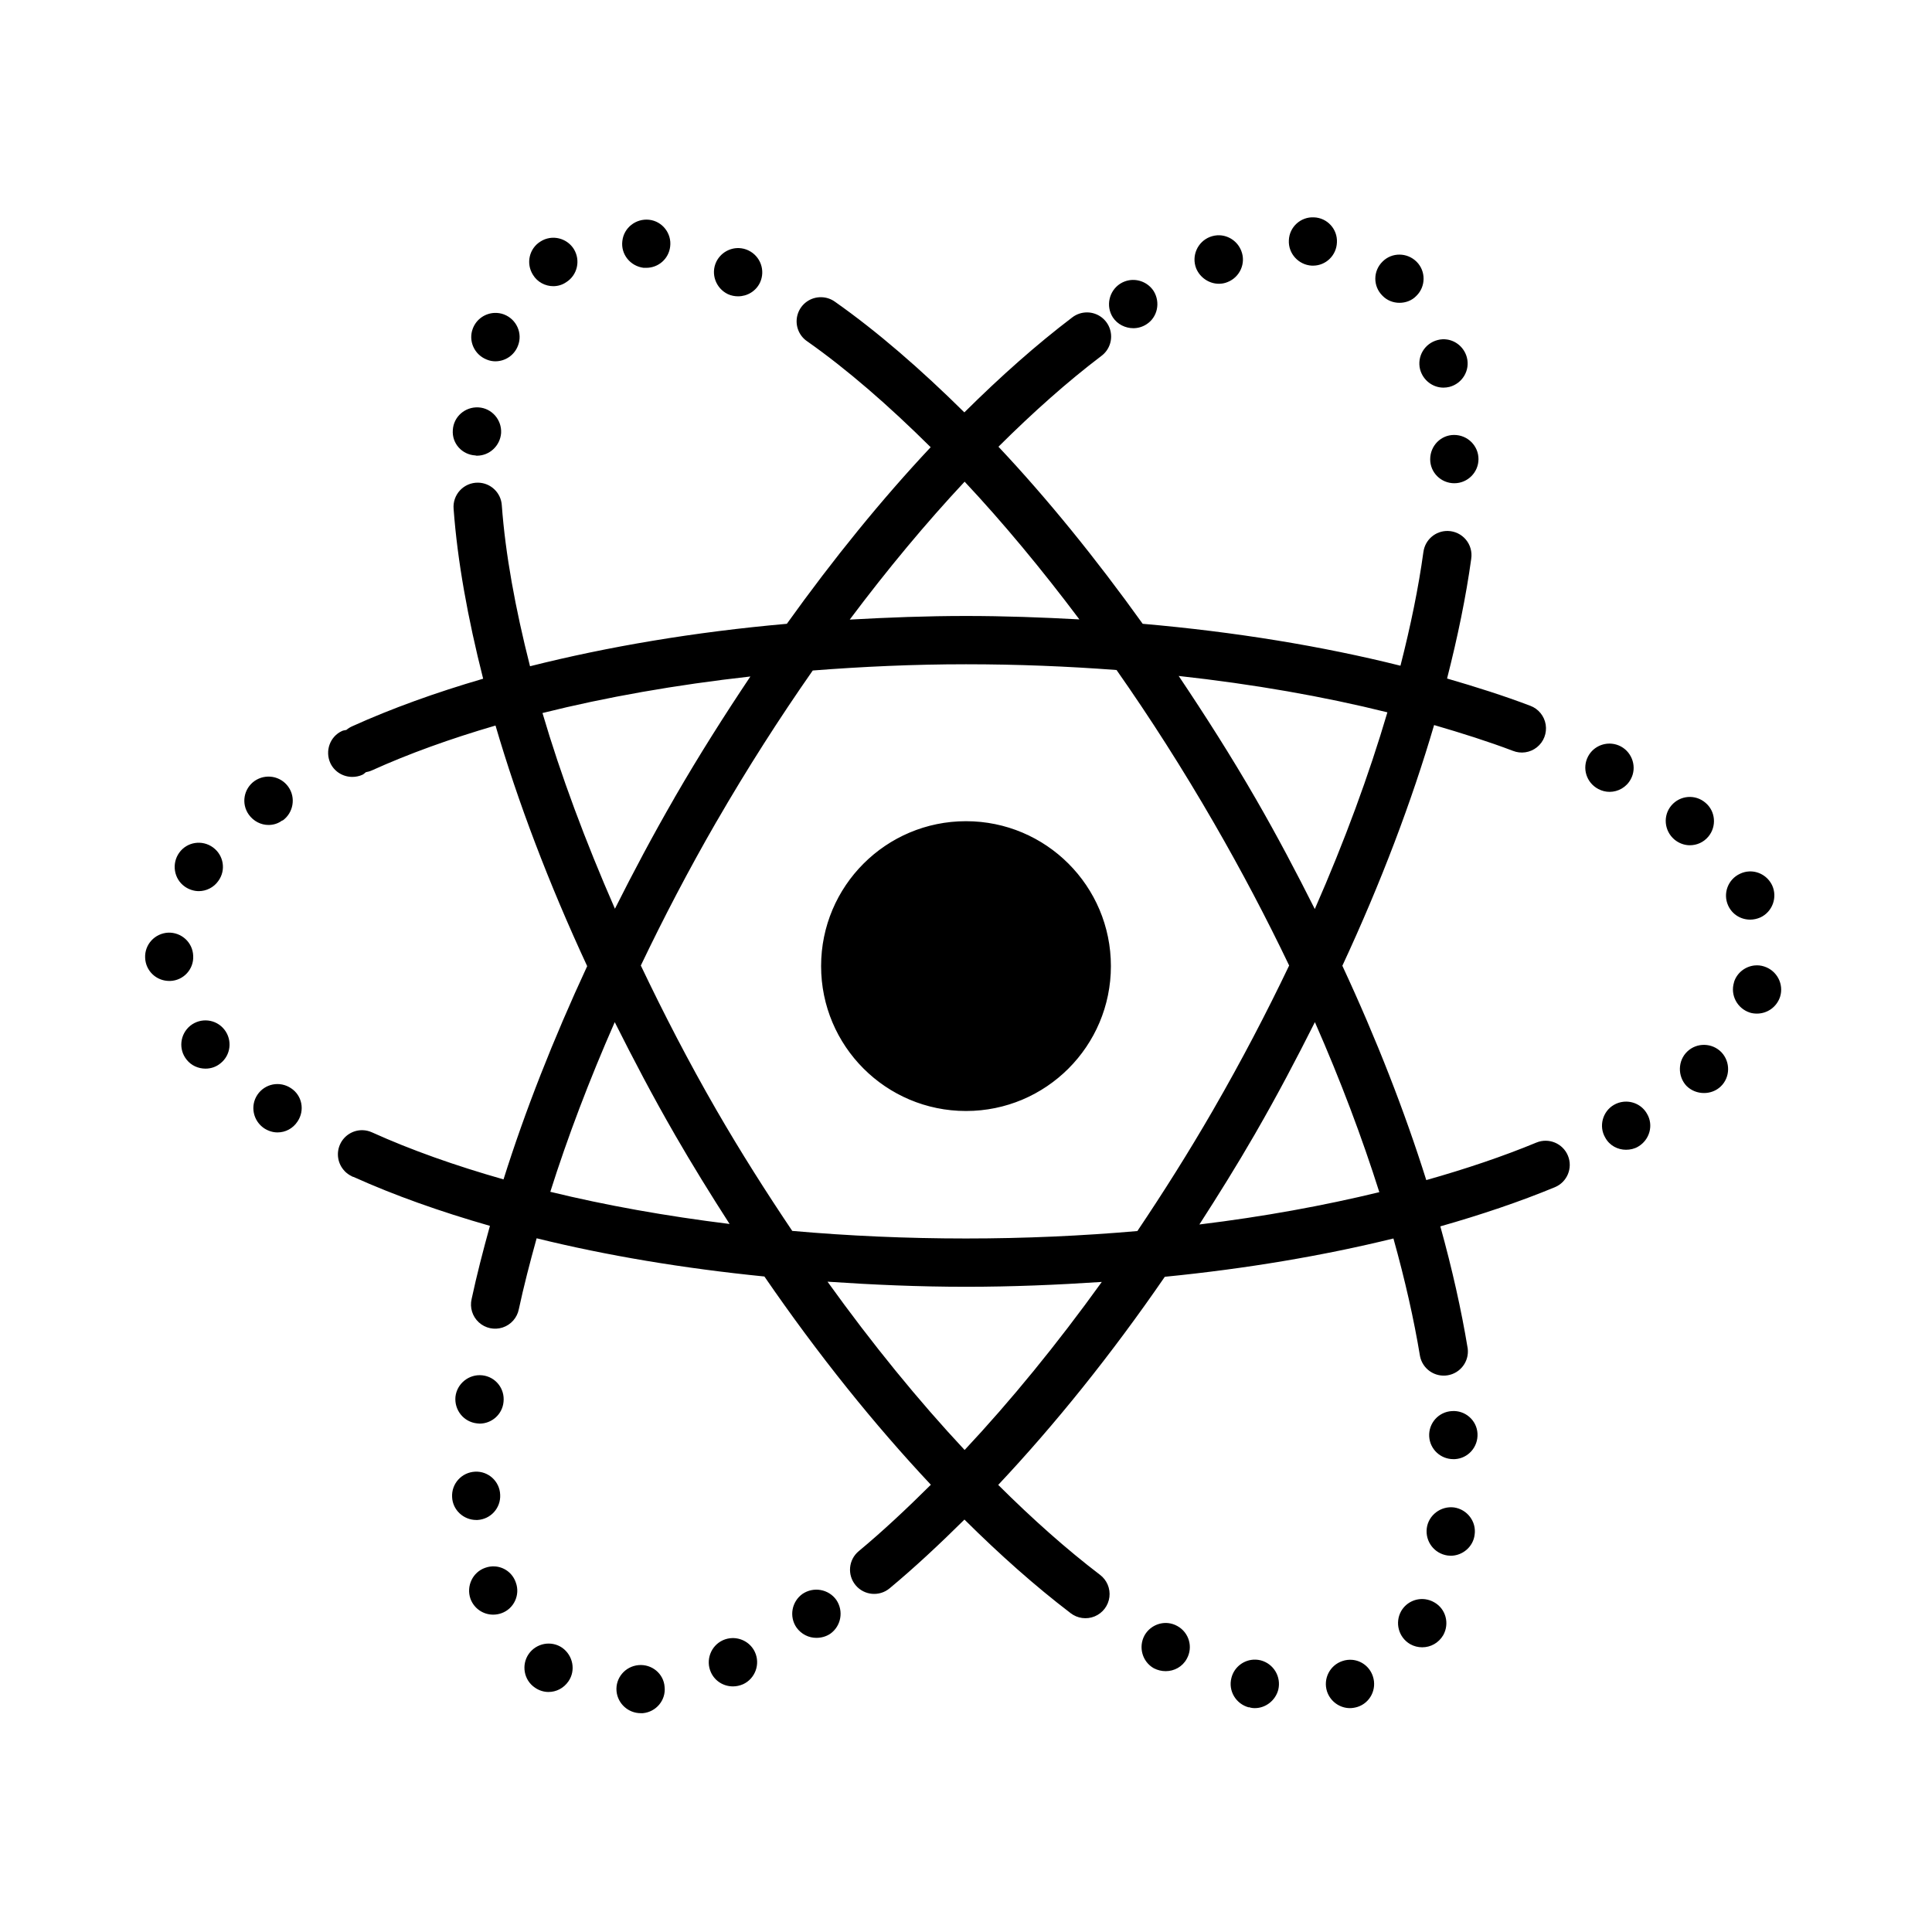
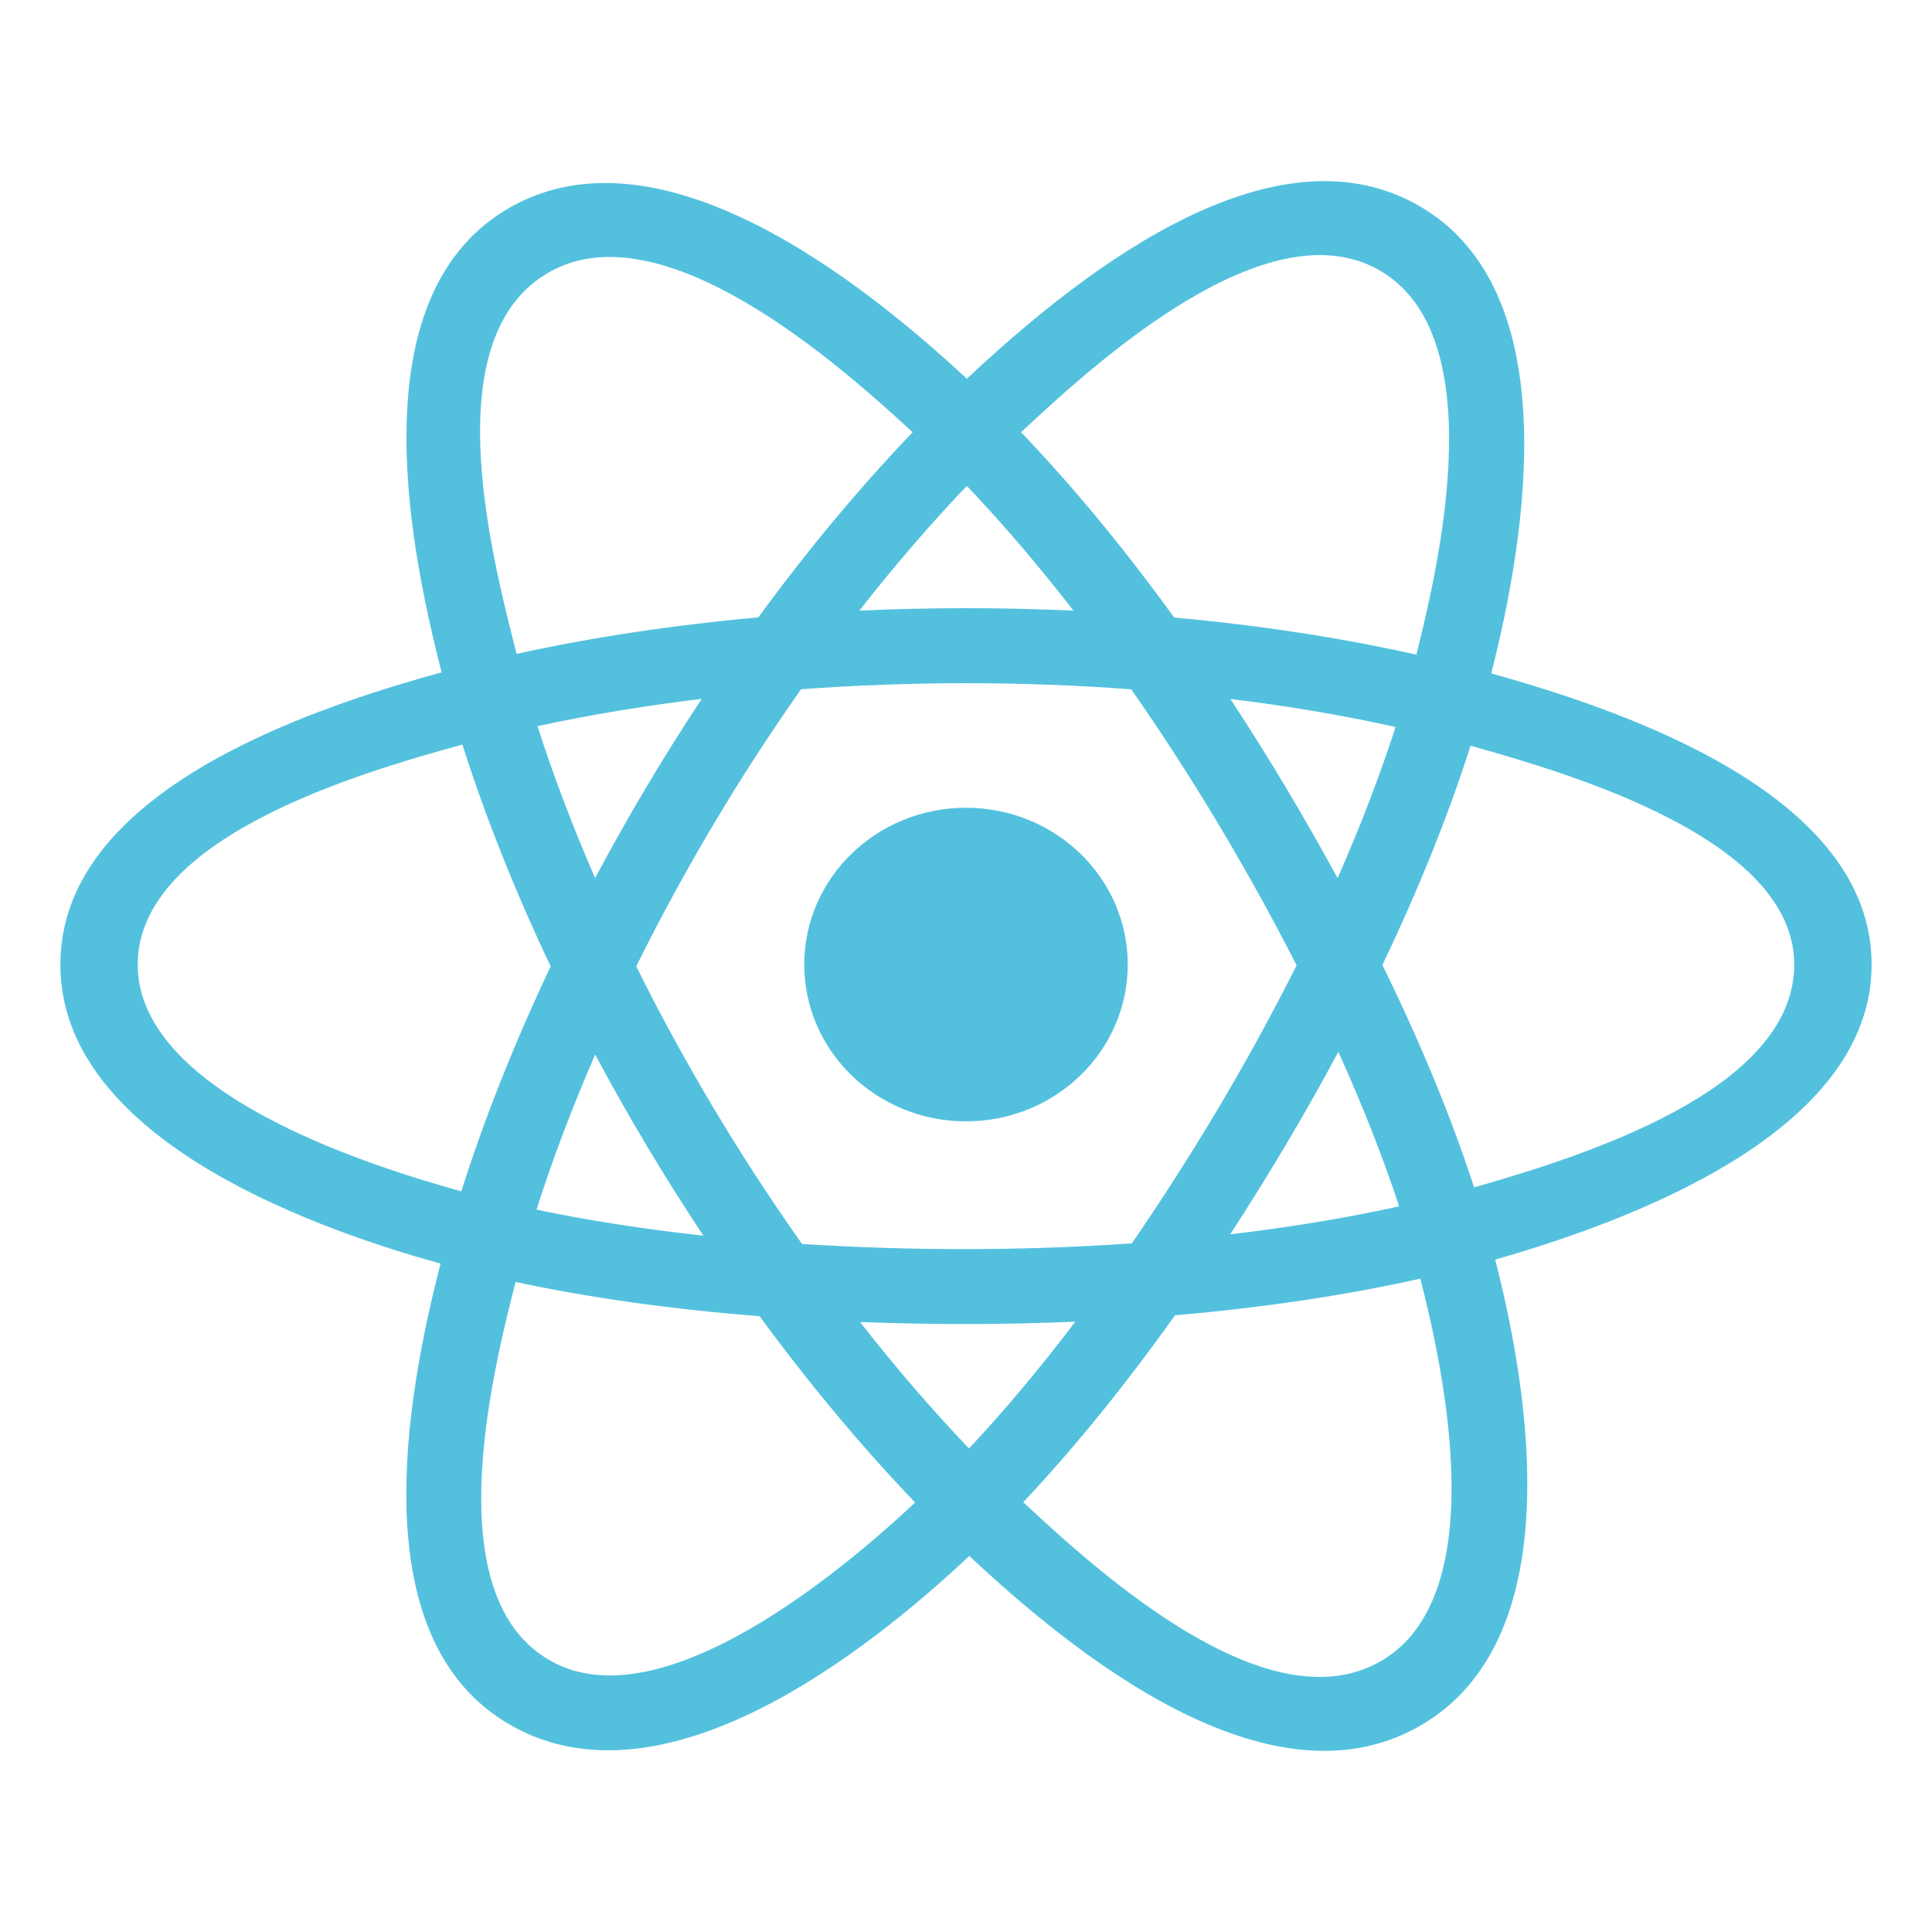
- <svg xmlns="http://www.w3.org/2000/svg" x="0px" y="0px" width="100" height="100" viewBox="0 0 80 80">
-   <path d="M 54.41 9 C 53.86 8.97 53.389 9.399 53.369 9.949 C 53.339 10.499 53.77 10.97 54.32 11 L 54.369 11 C 54.899 11 55.339 10.579 55.359 10.039 C 55.389 9.489 54.96 9.02 54.41 9 z M 26.881 9.1 C 26.331 9.04 25.83 9.43 25.77 9.98 C 25.7 10.53 26.1 11.02 26.65 11.09 L 26.76 11.09 C 27.26 11.09 27.69 10.721 27.75 10.211 C 27.82 9.661 27.421 9.16 26.881 9.1 z M 50.494 9.742 C 50.364 9.738 50.23 9.761 50.1 9.811 C 49.59 10.011 49.329 10.589 49.529 11.109 C 49.689 11.499 50.071 11.75 50.471 11.75 C 50.591 11.75 50.71 11.73 50.83 11.68 C 51.34 11.48 51.6 10.901 51.4 10.391 C 51.25 10.001 50.886 9.755 50.494 9.742 z M 22.754 9.857 C 22.625 9.878 22.498 9.925 22.381 10 C 21.911 10.29 21.77 10.911 22.07 11.381 C 22.25 11.681 22.58 11.85 22.91 11.85 C 23.09 11.85 23.279 11.799 23.439 11.689 C 23.909 11.399 24.05 10.781 23.76 10.311 C 23.542 9.966 23.14 9.795 22.754 9.857 z M 30.605 10.273 C 30.217 10.257 29.84 10.472 29.66 10.84 C 29.42 11.34 29.641 11.94 30.141 12.18 C 30.271 12.24 30.421 12.27 30.561 12.27 C 30.941 12.27 31.301 12.059 31.471 11.699 C 31.701 11.199 31.49 10.609 30.99 10.369 C 30.865 10.309 30.735 10.279 30.605 10.273 z M 57.955 10.543 C 57.7 10.54 57.445 10.635 57.25 10.83 C 56.85 11.22 56.85 11.85 57.24 12.24 C 57.43 12.44 57.689 12.539 57.949 12.539 C 58.199 12.539 58.46 12.45 58.65 12.25 C 59.04 11.87 59.05 11.23 58.66 10.84 C 58.465 10.645 58.21 10.545 57.955 10.543 z M 46.754 11.605 C 46.625 11.627 46.498 11.675 46.381 11.75 C 45.921 12.05 45.78 12.671 46.08 13.141 C 46.27 13.431 46.6 13.59 46.93 13.59 C 47.11 13.59 47.301 13.54 47.471 13.43 C 47.931 13.14 48.06 12.521 47.77 12.051 C 47.545 11.706 47.141 11.54 46.754 11.605 z M 34.016 12.307 A 1 1 0 0 0 33.42 14.131 C 33.42 14.131 33.422 14.131 33.422 14.131 C 33.422 14.131 33.424 14.133 33.424 14.133 C 35.068 15.289 36.792 16.786 38.537 18.518 C 36.525 20.661 34.524 23.118 32.582 25.83 C 28.747 26.169 25.175 26.775 21.947 27.588 C 21.336 25.186 20.925 22.93 20.779 20.928 A 1 1 0 0 0 19.793 19.986 A 1 1 0 0 0 18.783 21.072 C 18.94 23.222 19.37 25.598 20.006 28.104 C 18.033 28.68 16.212 29.337 14.588 30.072 A 1 1 0 0 0 14.342 30.225 C 14.281 30.24 14.219 30.241 14.16 30.27 C 13.66 30.5 13.45 31.1 13.68 31.6 C 13.85 31.96 14.21 32.17 14.59 32.17 C 14.73 32.17 14.88 32.14 15.01 32.08 C 15.065 32.054 15.102 32.009 15.15 31.975 A 1 1 0 0 0 15.412 31.895 C 16.924 31.21 18.641 30.591 20.518 30.043 C 21.444 33.204 22.715 36.561 24.314 40.006 C 22.906 43.04 21.738 46.012 20.85 48.836 C 18.847 48.266 17.012 47.616 15.414 46.893 C 15.414 46.893 15.412 46.893 15.412 46.893 A 1 1 0 0 0 15.41 46.891 C 15.408 46.89 15.406 46.89 15.404 46.889 A 1 1 0 0 0 15.027 46.799 A 1 1 0 0 0 14.264 48.484 C 14.264 48.484 14.264 48.486 14.264 48.486 A 1 1 0 0 0 14.57 48.707 C 14.578 48.711 14.582 48.717 14.59 48.721 C 14.607 48.729 14.625 48.73 14.643 48.736 C 16.328 49.496 18.229 50.171 20.287 50.76 C 20.001 51.791 19.739 52.808 19.529 53.789 A 1 1 0 1 0 21.484 54.209 C 21.687 53.263 21.942 52.277 22.221 51.275 C 25.108 51.987 28.28 52.519 31.652 52.857 C 33.881 56.101 36.209 58.992 38.545 61.48 C 37.539 62.48 36.539 63.416 35.559 64.23 A 1 1 0 1 0 36.836 65.77 C 37.86 64.919 38.897 63.951 39.936 62.922 C 41.408 64.384 42.874 65.684 44.312 66.781 C 44.32 66.787 44.323 66.795 44.33 66.801 L 44.33 66.795 A 1 1 0 1 0 45.543 65.205 C 44.175 64.162 42.762 62.908 41.334 61.486 C 43.671 59.001 46.002 56.111 48.232 52.869 C 51.62 52.534 54.798 51.994 57.699 51.283 C 58.176 52.99 58.547 54.626 58.801 56.162 A 1.001 1.001 0 0 0 60.775 55.838 C 60.51 54.233 60.129 52.538 59.641 50.781 C 61.338 50.298 62.933 49.76 64.383 49.16 A 1 1 0 1 0 63.617 47.312 C 62.238 47.883 60.703 48.4 59.059 48.865 C 58.165 46.024 57.004 43.043 55.584 39.99 C 57.187 36.542 58.454 33.188 59.383 30.023 C 60.526 30.356 61.631 30.705 62.645 31.09 A 1 1 0 1 0 63.367 29.225 C 63.364 29.223 63.362 29.222 63.359 29.221 C 63.358 29.22 63.357 29.221 63.355 29.221 C 62.281 28.812 61.119 28.444 59.92 28.096 C 60.36 26.37 60.704 24.706 60.92 23.141 C 60.92 23.141 60.92 23.139 60.92 23.139 C 60.92 23.139 60.92 23.137 60.92 23.137 A 1 1 0 0 0 59.953 21.986 A 1 1 0 0 0 58.941 22.855 C 58.941 22.857 58.94 22.858 58.939 22.859 C 58.939 22.859 58.939 22.861 58.939 22.861 A 1 1 0 0 0 58.939 22.863 C 58.737 24.336 58.411 25.918 57.99 27.566 C 54.755 26.757 51.158 26.165 47.316 25.83 C 45.369 23.113 43.361 20.642 41.344 18.498 C 42.789 17.059 44.219 15.79 45.604 14.74 A 1 1 0 0 0 45.018 12.936 A 1 1 0 0 0 44.396 13.146 C 42.931 14.258 41.434 15.584 39.932 17.076 C 38.124 15.287 36.324 13.726 34.576 12.496 A 1 1 0 0 0 34.016 12.307 z M 20.48 12.957 C 20.093 12.972 19.73 13.21 19.58 13.6 C 19.38 14.11 19.64 14.691 20.16 14.891 C 20.28 14.941 20.4 14.961 20.51 14.961 C 20.92 14.961 21.299 14.711 21.449 14.311 C 21.649 13.801 21.389 13.22 20.869 13.02 C 20.742 12.972 20.61 12.952 20.48 12.957 z M 59.924 14.059 C 59.796 14.039 59.662 14.045 59.529 14.08 C 58.989 14.22 58.671 14.759 58.801 15.289 C 58.921 15.749 59.33 16.051 59.77 16.051 C 59.85 16.051 59.94 16.04 60.02 16.02 C 60.55 15.88 60.88 15.341 60.74 14.801 C 60.635 14.403 60.306 14.117 59.924 14.059 z M 19.811 16.869 C 19.261 16.839 18.78 17.251 18.75 17.811 C 18.71 18.361 19.129 18.829 19.689 18.859 C 19.709 18.869 19.73 18.869 19.75 18.869 C 20.27 18.869 20.71 18.46 20.75 17.93 C 20.78 17.38 20.361 16.899 19.811 16.869 z M 60.211 18.01 C 59.661 18.01 59.221 18.46 59.221 19.02 C 59.221 19.57 59.671 20.01 60.221 20.01 C 60.771 20.01 61.221 19.56 61.221 19.01 C 61.221 18.46 60.771 18.01 60.211 18.01 z M 39.943 19.945 C 41.534 21.642 43.127 23.561 44.695 25.648 C 43.157 25.564 41.597 25.506 40 25.506 C 38.361 25.506 36.762 25.568 35.186 25.656 C 36.755 23.561 38.351 21.649 39.943 19.945 z M 40 27.506 C 42.134 27.506 44.216 27.591 46.234 27.744 C 47.625 29.727 48.98 31.847 50.271 34.084 C 51.412 36.06 52.45 38.034 53.381 39.98 C 52.442 41.944 51.403 43.934 50.252 45.928 A 1 1 0 0 0 50.238 45.953 A 1 1 0 0 0 50.223 45.98 C 49.215 47.723 48.166 49.383 47.096 50.975 C 44.811 51.174 42.439 51.283 40 51.283 C 37.527 51.283 35.119 51.174 32.805 50.969 C 31.731 49.372 30.676 47.714 29.666 45.965 C 28.508 43.958 27.477 41.957 26.535 39.98 C 27.473 38.018 28.508 36.031 29.658 34.039 A 1 1 0 0 0 29.664 34.029 A 1 1 0 0 0 29.674 34.014 C 30.948 31.809 32.285 29.723 33.654 27.764 C 35.71 27.604 37.824 27.506 40 27.506 z M 48.807 27.99 C 51.905 28.33 54.812 28.84 57.449 29.496 C 56.687 32.082 55.683 34.817 54.443 37.641 C 53.683 36.129 52.884 34.61 52.004 33.086 C 50.976 31.304 49.9 29.62 48.807 27.99 z M 31.072 28.012 C 30.001 29.612 28.95 31.268 27.941 33.014 C 27.937 33.021 27.932 33.03 27.928 33.037 C 27.927 33.039 27.927 33.041 27.926 33.043 C 27.04 34.577 26.227 36.107 25.463 37.629 C 24.236 34.825 23.219 32.094 22.463 29.525 C 25.089 28.868 27.985 28.357 31.072 28.012 z M 66.738 30.795 C 66.348 30.759 65.955 30.953 65.76 31.32 C 65.5 31.81 65.69 32.41 66.18 32.67 C 66.33 32.75 66.49 32.789 66.65 32.789 C 67 32.789 67.349 32.6 67.529 32.26 C 67.789 31.78 67.599 31.17 67.119 30.91 C 66.997 30.845 66.868 30.807 66.738 30.795 z M 11.293 32.172 C 11.04 32.128 10.769 32.18 10.539 32.34 C 10.089 32.66 9.981 33.28 10.301 33.73 C 10.501 34.01 10.809 34.16 11.119 34.16 C 11.319 34.16 11.519 34.101 11.689 33.971 L 11.699 33.98 C 12.149 33.66 12.259 33.03 11.939 32.58 C 11.779 32.355 11.545 32.216 11.293 32.172 z M 69.893 33.002 C 69.638 33.022 69.391 33.14 69.211 33.35 C 68.851 33.77 68.91 34.4 69.33 34.76 C 69.52 34.92 69.751 35 69.971 35 C 70.261 35 70.54 34.881 70.74 34.641 C 71.09 34.221 71.039 33.59 70.619 33.24 C 70.409 33.06 70.148 32.982 69.893 33.002 z M 40 34.004 C 36.686 34.004 34 36.69 34 40.004 C 34 43.318 36.686 46.004 40 46.004 C 43.314 46.004 46 43.318 46 40.004 C 46 36.69 43.314 34.004 40 34.004 z M 8.07 34.908 C 7.817 34.948 7.58 35.086 7.42 35.311 C 7.1 35.761 7.2 36.391 7.65 36.711 C 7.82 36.831 8.03 36.9 8.23 36.9 C 8.54 36.9 8.849 36.75 9.039 36.48 C 9.369 36.03 9.26 35.41 8.82 35.09 C 8.595 34.925 8.324 34.868 8.07 34.908 z M 72.436 36.084 C 72.306 36.089 72.176 36.12 72.051 36.18 C 71.551 36.41 71.331 37 71.561 37.5 C 71.731 37.87 72.091 38.08 72.471 38.08 C 72.611 38.08 72.751 38.05 72.891 37.99 C 73.391 37.76 73.611 37.16 73.381 36.66 C 73.201 36.285 72.824 36.068 72.436 36.084 z M 6.961 38.619 C 6.413 38.649 5.983 39.107 6.01 39.664 C 6.032 40.202 6.471 40.619 7.01 40.619 L 7.051 40.619 C 7.601 40.599 8.03 40.13 8 39.58 C 7.98 39.02 7.511 38.599 6.961 38.619 z M 72.658 39.977 C 72.271 40.014 71.921 40.28 71.801 40.67 L 71.801 40.68 C 71.641 41.2 71.931 41.76 72.461 41.93 C 72.551 41.96 72.66 41.971 72.75 41.971 C 73.18 41.971 73.571 41.7 73.711 41.27 C 73.871 40.75 73.581 40.19 73.051 40.02 C 72.921 39.977 72.787 39.964 72.658 39.977 z M 8.615 42.258 C 8.36 42.23 8.096 42.301 7.881 42.471 C 7.451 42.821 7.38 43.451 7.73 43.881 C 7.92 44.121 8.21 44.25 8.51 44.25 C 8.73 44.25 8.951 44.179 9.131 44.029 C 9.561 43.689 9.629 43.061 9.289 42.631 C 9.114 42.411 8.87 42.285 8.615 42.258 z M 25.455 42.324 C 26.227 43.863 27.037 45.41 27.934 46.963 A 1 1 0 0 0 27.934 46.965 C 28.673 48.246 29.436 49.478 30.211 50.682 C 27.571 50.355 25.078 49.909 22.787 49.35 C 23.5 47.098 24.393 44.741 25.455 42.324 z M 54.447 42.324 C 55.513 44.748 56.4 47.108 57.115 49.365 C 54.809 49.924 52.319 50.38 49.664 50.703 C 50.441 49.497 51.209 48.266 51.951 46.982 C 51.976 46.943 51.993 46.913 52.012 46.875 C 52.89 45.352 53.688 43.835 54.447 42.324 z M 70.582 43.266 C 70.327 43.259 70.069 43.349 69.869 43.539 C 69.469 43.919 69.46 44.561 69.83 44.961 C 70.03 45.161 70.291 45.26 70.561 45.26 C 70.811 45.26 71.06 45.17 71.25 44.99 C 71.65 44.61 71.659 43.97 71.279 43.57 C 71.089 43.375 70.837 43.272 70.582 43.266 z M 11.299 44.906 C 11.048 44.955 10.815 45.1 10.66 45.33 C 10.35 45.79 10.479 46.411 10.939 46.721 C 11.109 46.831 11.3 46.891 11.49 46.891 C 11.82 46.891 12.13 46.729 12.32 46.439 C 12.63 45.979 12.511 45.361 12.051 45.061 C 11.821 44.906 11.55 44.858 11.299 44.906 z M 67.209 45.623 C 67.079 45.639 66.95 45.68 66.83 45.75 C 66.36 46.02 66.191 46.639 66.471 47.109 C 66.651 47.439 66.99 47.609 67.33 47.609 C 67.5 47.609 67.68 47.57 67.83 47.48 C 68.31 47.2 68.479 46.589 68.199 46.119 C 67.997 45.759 67.599 45.575 67.209 45.623 z M 34.266 53.072 C 36.134 53.198 38.04 53.283 40 53.283 C 41.921 53.283 43.79 53.203 45.623 53.082 C 43.761 55.67 41.85 58.005 39.943 60.041 C 38.038 58.003 36.126 55.661 34.266 53.072 z M 19.971 56.949 C 19.421 56.889 18.919 57.29 18.859 57.84 C 18.809 58.39 19.2 58.879 19.75 58.939 C 19.79 58.939 19.819 58.949 19.859 58.949 C 20.359 58.949 20.8 58.571 20.85 58.051 C 20.91 57.501 20.521 57.009 19.971 56.949 z M 60.119 58.43 C 59.569 58.46 59.15 58.93 59.18 59.48 C 59.21 60.01 59.65 60.42 60.18 60.42 L 60.24 60.42 C 60.79 60.39 61.21 59.919 61.18 59.359 C 61.15 58.809 60.669 58.39 60.119 58.43 z M 19.67 60.939 C 19.11 60.969 18.691 61.44 18.721 61.99 C 18.741 62.52 19.191 62.939 19.721 62.939 L 19.77 62.939 C 20.32 62.909 20.741 62.441 20.711 61.891 C 20.691 61.341 20.22 60.909 19.67 60.939 z M 60.211 62.42 C 59.661 62.35 59.15 62.739 59.08 63.279 C 59.01 63.829 59.389 64.33 59.939 64.41 C 59.979 64.41 60.03 64.42 60.07 64.42 C 60.56 64.42 61.001 64.051 61.061 63.551 C 61.141 63.001 60.751 62.5 60.211 62.42 z M 20.482 64.861 C 20.353 64.854 20.22 64.872 20.09 64.92 C 19.57 65.1 19.3 65.679 19.48 66.199 C 19.63 66.609 20.01 66.859 20.42 66.859 C 20.53 66.859 20.65 66.841 20.76 66.801 C 21.28 66.621 21.549 66.039 21.359 65.529 C 21.224 65.132 20.871 64.882 20.482 64.861 z M 33.982 65.84 C 33.73 65.795 33.46 65.845 33.23 66 C 32.78 66.32 32.67 66.941 32.98 67.391 C 33.18 67.671 33.491 67.82 33.801 67.82 C 34.001 67.82 34.201 67.77 34.381 67.65 C 34.831 67.33 34.941 66.71 34.631 66.25 C 34.471 66.025 34.235 65.885 33.982 65.84 z M 59.014 66.221 C 58.626 66.17 58.23 66.351 58.02 66.711 C 57.75 67.191 57.911 67.8 58.391 68.08 C 58.551 68.17 58.721 68.211 58.891 68.211 C 59.241 68.211 59.57 68.031 59.76 67.711 C 60.03 67.231 59.871 66.62 59.391 66.35 C 59.271 66.28 59.143 66.238 59.014 66.221 z M 48.373 67.209 C 47.986 67.168 47.593 67.361 47.391 67.721 C 47.131 68.201 47.299 68.81 47.779 69.08 C 47.939 69.16 48.1 69.199 48.27 69.199 C 48.62 69.199 48.961 69.019 49.141 68.689 C 49.411 68.209 49.24 67.6 48.75 67.33 C 48.63 67.263 48.502 67.223 48.373 67.209 z M 30.316 67.83 C 30.186 67.834 30.055 67.862 29.93 67.92 C 29.43 68.15 29.209 68.75 29.439 69.25 C 29.609 69.62 29.97 69.83 30.35 69.83 C 30.49 69.83 30.63 69.8 30.77 69.74 C 31.27 69.51 31.49 68.91 31.26 68.41 C 31.087 68.035 30.707 67.818 30.316 67.83 z M 22.533 68.074 C 22.281 68.122 22.046 68.265 21.891 68.49 C 21.581 68.94 21.69 69.571 22.15 69.881 C 22.32 70.001 22.521 70.061 22.711 70.061 C 23.031 70.061 23.339 69.909 23.539 69.619 C 23.849 69.169 23.729 68.55 23.279 68.23 C 23.054 68.075 22.786 68.027 22.533 68.074 z M 55.986 68.73 C 55.857 68.72 55.722 68.734 55.59 68.779 C 55.07 68.949 54.779 69.509 54.949 70.039 C 55.089 70.459 55.48 70.73 55.9 70.73 C 56 70.73 56.111 70.71 56.211 70.68 C 56.741 70.51 57.02 69.94 56.85 69.42 C 56.722 69.022 56.375 68.761 55.986 68.73 z M 51.801 68.734 C 51.415 68.797 51.088 69.083 50.99 69.48 C 50.85 70.02 51.181 70.559 51.711 70.699 L 51.711 70.689 C 51.791 70.719 51.881 70.73 51.961 70.73 C 52.401 70.73 52.81 70.421 52.93 69.971 C 53.06 69.431 52.739 68.89 52.199 68.75 C 52.064 68.718 51.929 68.713 51.801 68.734 z M 26.439 68.949 C 25.889 68.999 25.479 69.479 25.529 70.029 C 25.579 70.549 26.019 70.939 26.529 70.939 L 26.619 70.939 C 27.169 70.889 27.58 70.4 27.52 69.85 C 27.48 69.3 26.989 68.899 26.439 68.949 z" />
+ <svg xmlns="http://www.w3.org/2000/svg" width="800px" height="800px" viewBox="0 0 32 32" fill="none">
+   <path d="M18.679 15.976C18.679 14.541 17.48 13.379 16 13.379C14.521 13.379 13.321 14.541 13.321 15.976C13.321 17.41 14.521 18.573 16 18.573C17.48 18.573 18.679 17.41 18.679 15.976Z" fill="#53C1DE" />
+   <path fill-rule="evenodd" clip-rule="evenodd" d="M24.7 11.154C25.266 8.925 25.977 4.791 23.47 3.39C20.975 1.995 17.728 4.668 16.014 6.273C14.304 4.684 10.966 2.022 8.462 3.428C5.968 4.828 6.737 8.893 7.315 11.136C4.988 11.776 1 13.156 1 15.976C1 18.787 4.984 20.289 7.297 20.929C6.717 23.184 5.986 27.191 8.483 28.588C10.997 29.993 14.325 27.395 16.055 25.772C17.781 27.386 20.997 30.002 23.492 28.601C25.996 27.196 25.344 23.118 24.765 20.863C27.007 20.221 31 18.752 31 15.976C31 13.184 26.99 11.792 24.7 11.154ZM24.416 19.667C24.037 18.502 23.524 17.262 22.897 15.982C23.495 14.732 23.988 13.509 24.357 12.351C26.036 12.823 29.718 13.901 29.718 15.976C29.718 18.07 26.185 19.159 24.416 19.667ZM22.85 27.526C20.988 28.571 18.222 26.07 16.948 24.881C17.793 23.984 18.638 22.942 19.462 21.785C20.913 21.66 22.283 21.456 23.526 21.178C23.933 22.773 24.72 26.476 22.85 27.526ZM9.124 27.511C7.261 26.47 8.113 22.895 8.54 21.233C9.768 21.497 11.129 21.686 12.582 21.801C13.412 22.933 14.282 23.974 15.158 24.886C14.075 25.901 10.995 28.557 9.124 27.511ZM2.281 15.976C2.281 13.874 5.942 12.803 7.659 12.333C8.035 13.517 8.527 14.754 9.121 16.006C8.519 17.277 8.02 18.534 7.641 19.732C6.004 19.278 2.281 18.079 2.281 15.976ZM9.104 4.504C10.973 3.454 13.875 6.01 15.116 7.16C14.244 8.068 13.383 9.101 12.56 10.226C11.149 10.353 9.799 10.557 8.557 10.83C8.091 9.021 7.236 5.552 9.104 4.504ZM20.379 11.577C21.337 11.694 22.254 11.85 23.115 12.041C22.856 12.844 22.534 13.684 22.154 14.545C21.604 13.533 21.014 12.542 20.379 11.577ZM16.014 8.048C16.605 8.669 17.197 9.362 17.78 10.114C16.599 10.06 15.415 10.06 14.234 10.114C14.817 9.368 15.414 8.676 16.014 8.048ZM9.857 14.544C9.483 13.686 9.164 12.842 8.903 12.027C9.759 11.842 10.672 11.69 11.623 11.575C10.987 12.537 10.397 13.528 9.857 14.544ZM11.65 20.466C10.668 20.359 9.741 20.215 8.886 20.035C9.15 19.206 9.477 18.343 9.858 17.467C10.406 18.493 11.005 19.494 11.65 20.466ZM16.05 23.991C15.442 23.356 14.836 22.653 14.245 21.897C15.433 21.942 16.623 21.942 17.811 21.891C17.227 22.661 16.637 23.365 16.05 23.991ZM22.167 17.422C22.568 18.308 22.906 19.166 23.174 19.981C22.304 20.173 21.365 20.328 20.376 20.444C21.015 19.461 21.615 18.454 22.167 17.422ZM18.747 20.594C16.93 20.72 15.102 20.719 13.284 20.604C12.251 19.142 11.331 17.603 10.538 16.006C11.328 14.412 12.24 12.876 13.268 11.416C15.088 11.283 16.918 11.282 18.737 11.417C19.756 12.877 20.668 14.409 21.476 15.988C20.677 17.581 19.759 19.12 18.747 20.594ZM22.83 4.467C24.701 5.513 23.868 9.227 23.459 10.843C22.215 10.564 20.863 10.357 19.448 10.228C18.624 9.09 17.77 8.055 16.912 7.159C18.169 5.984 20.978 3.431 22.83 4.467Z" fill="#53C1DE" />
</svg>
